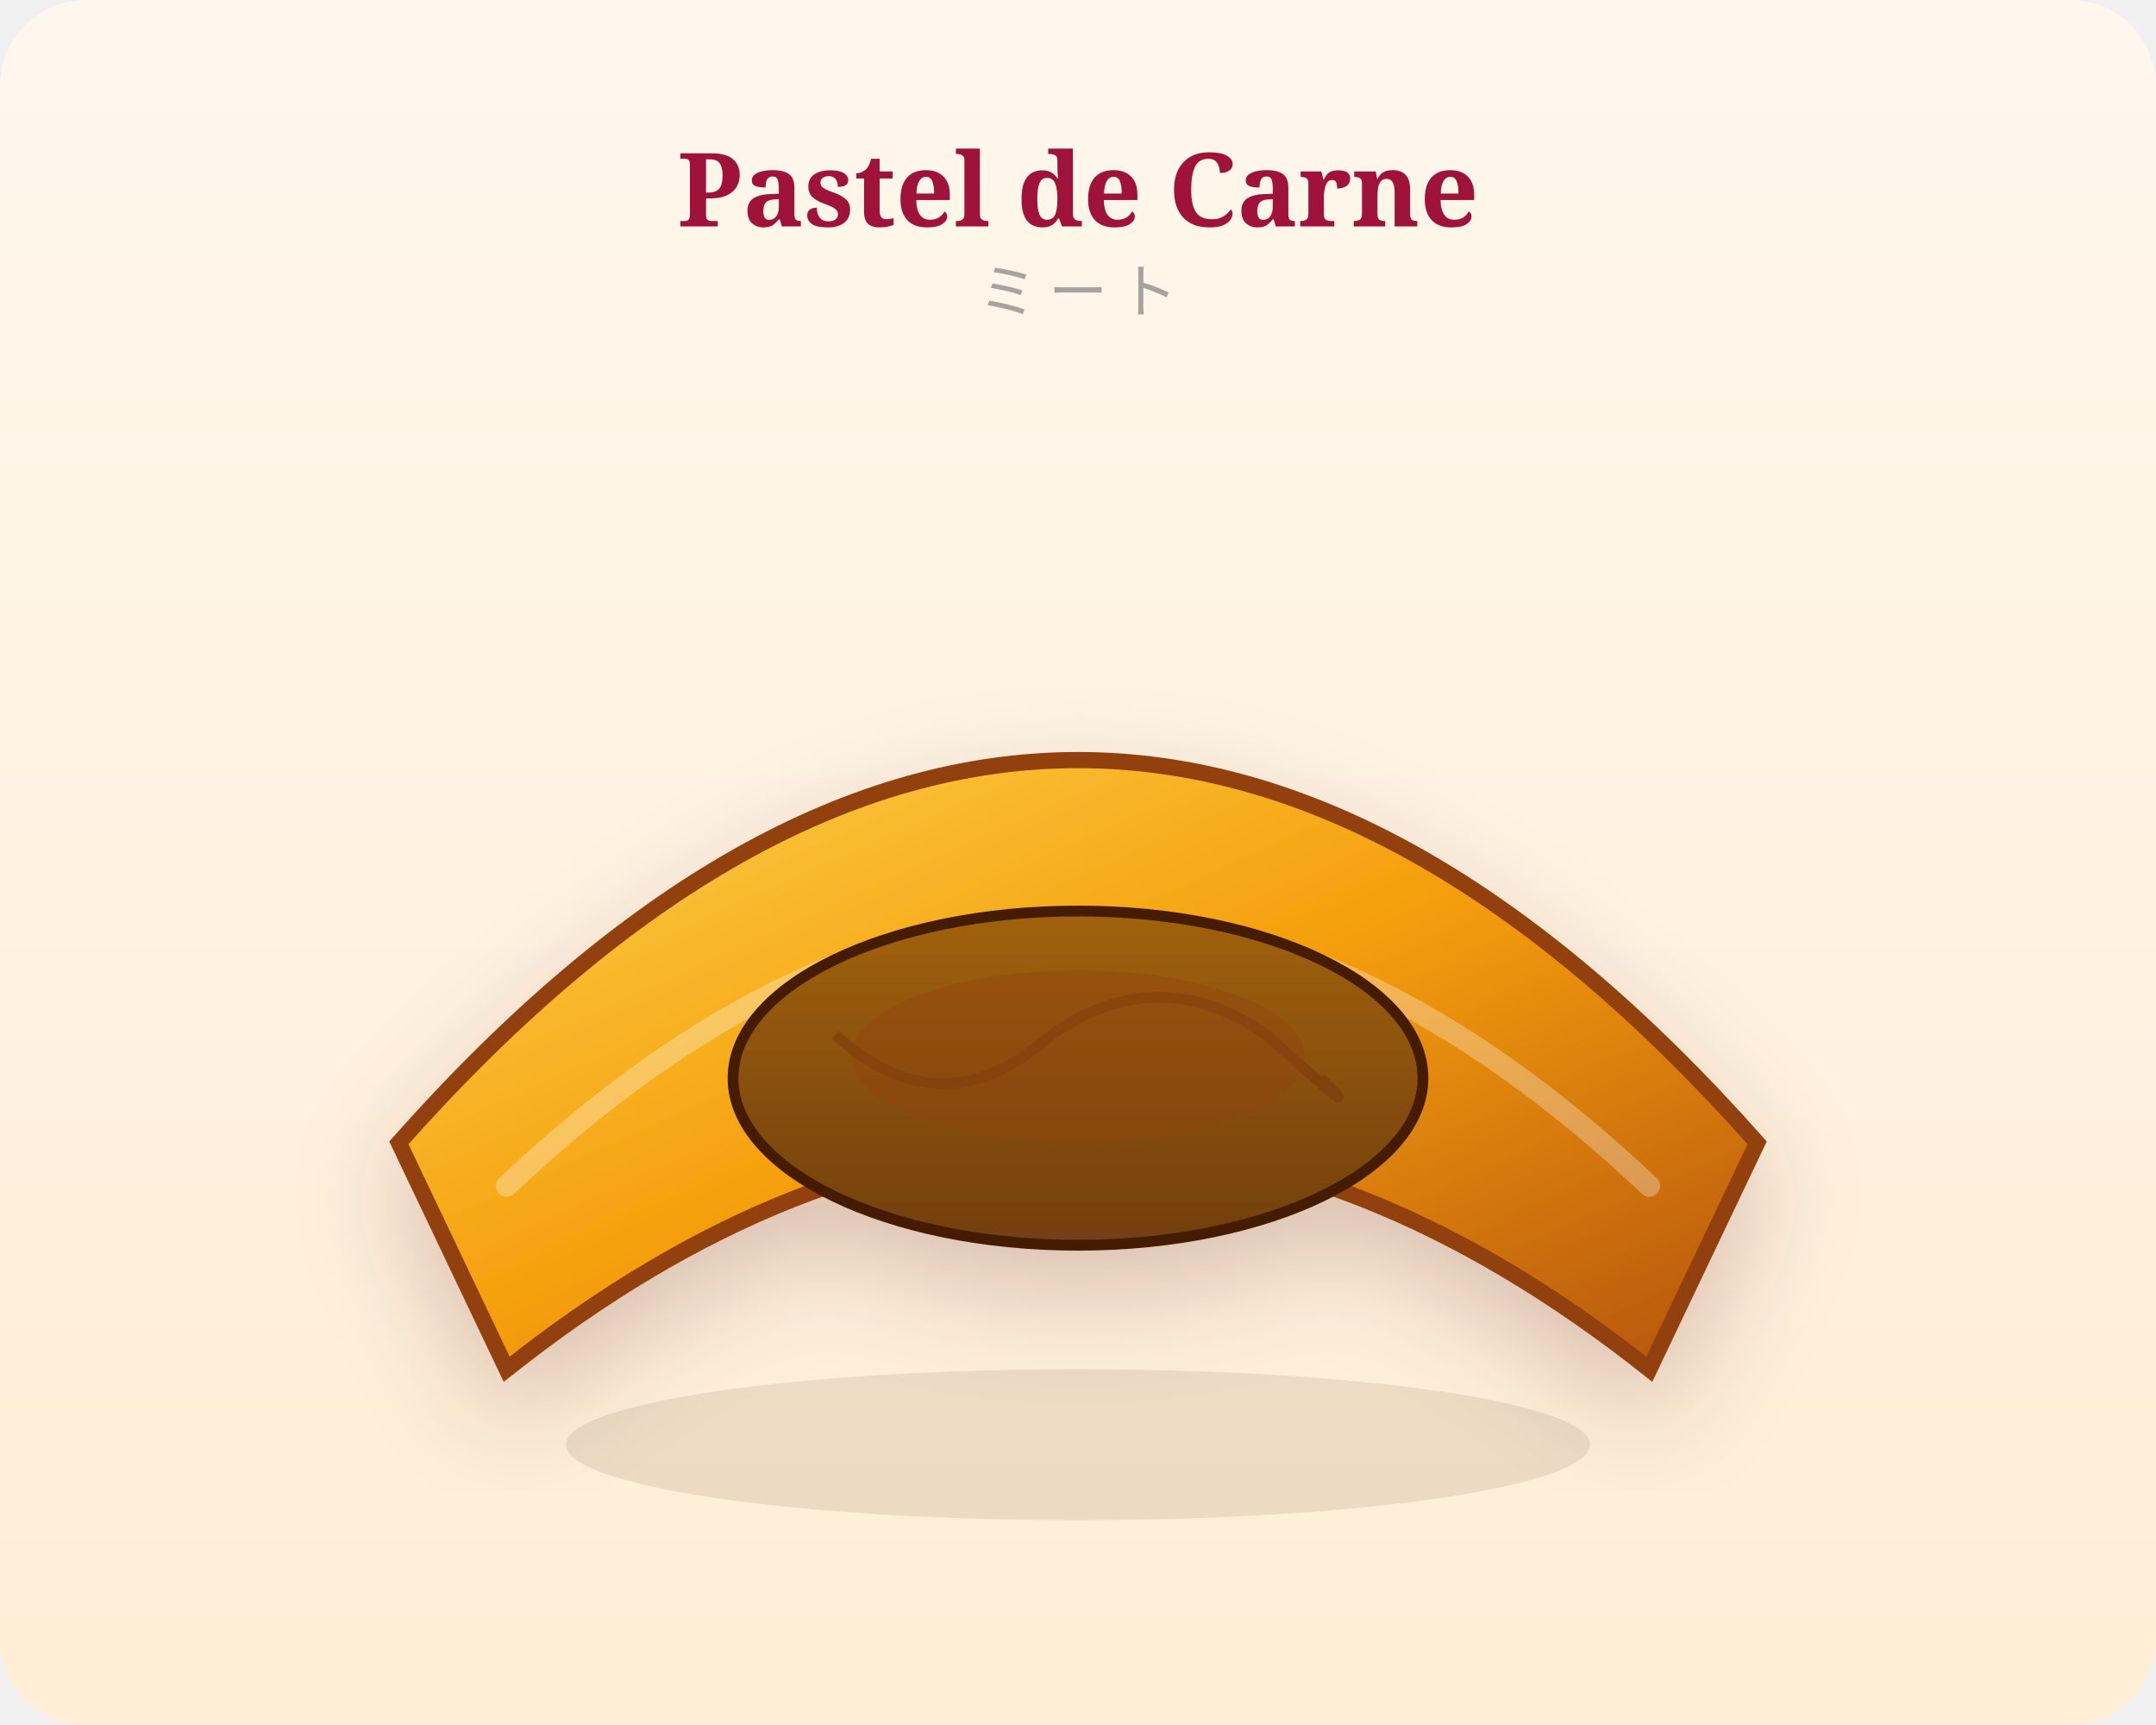
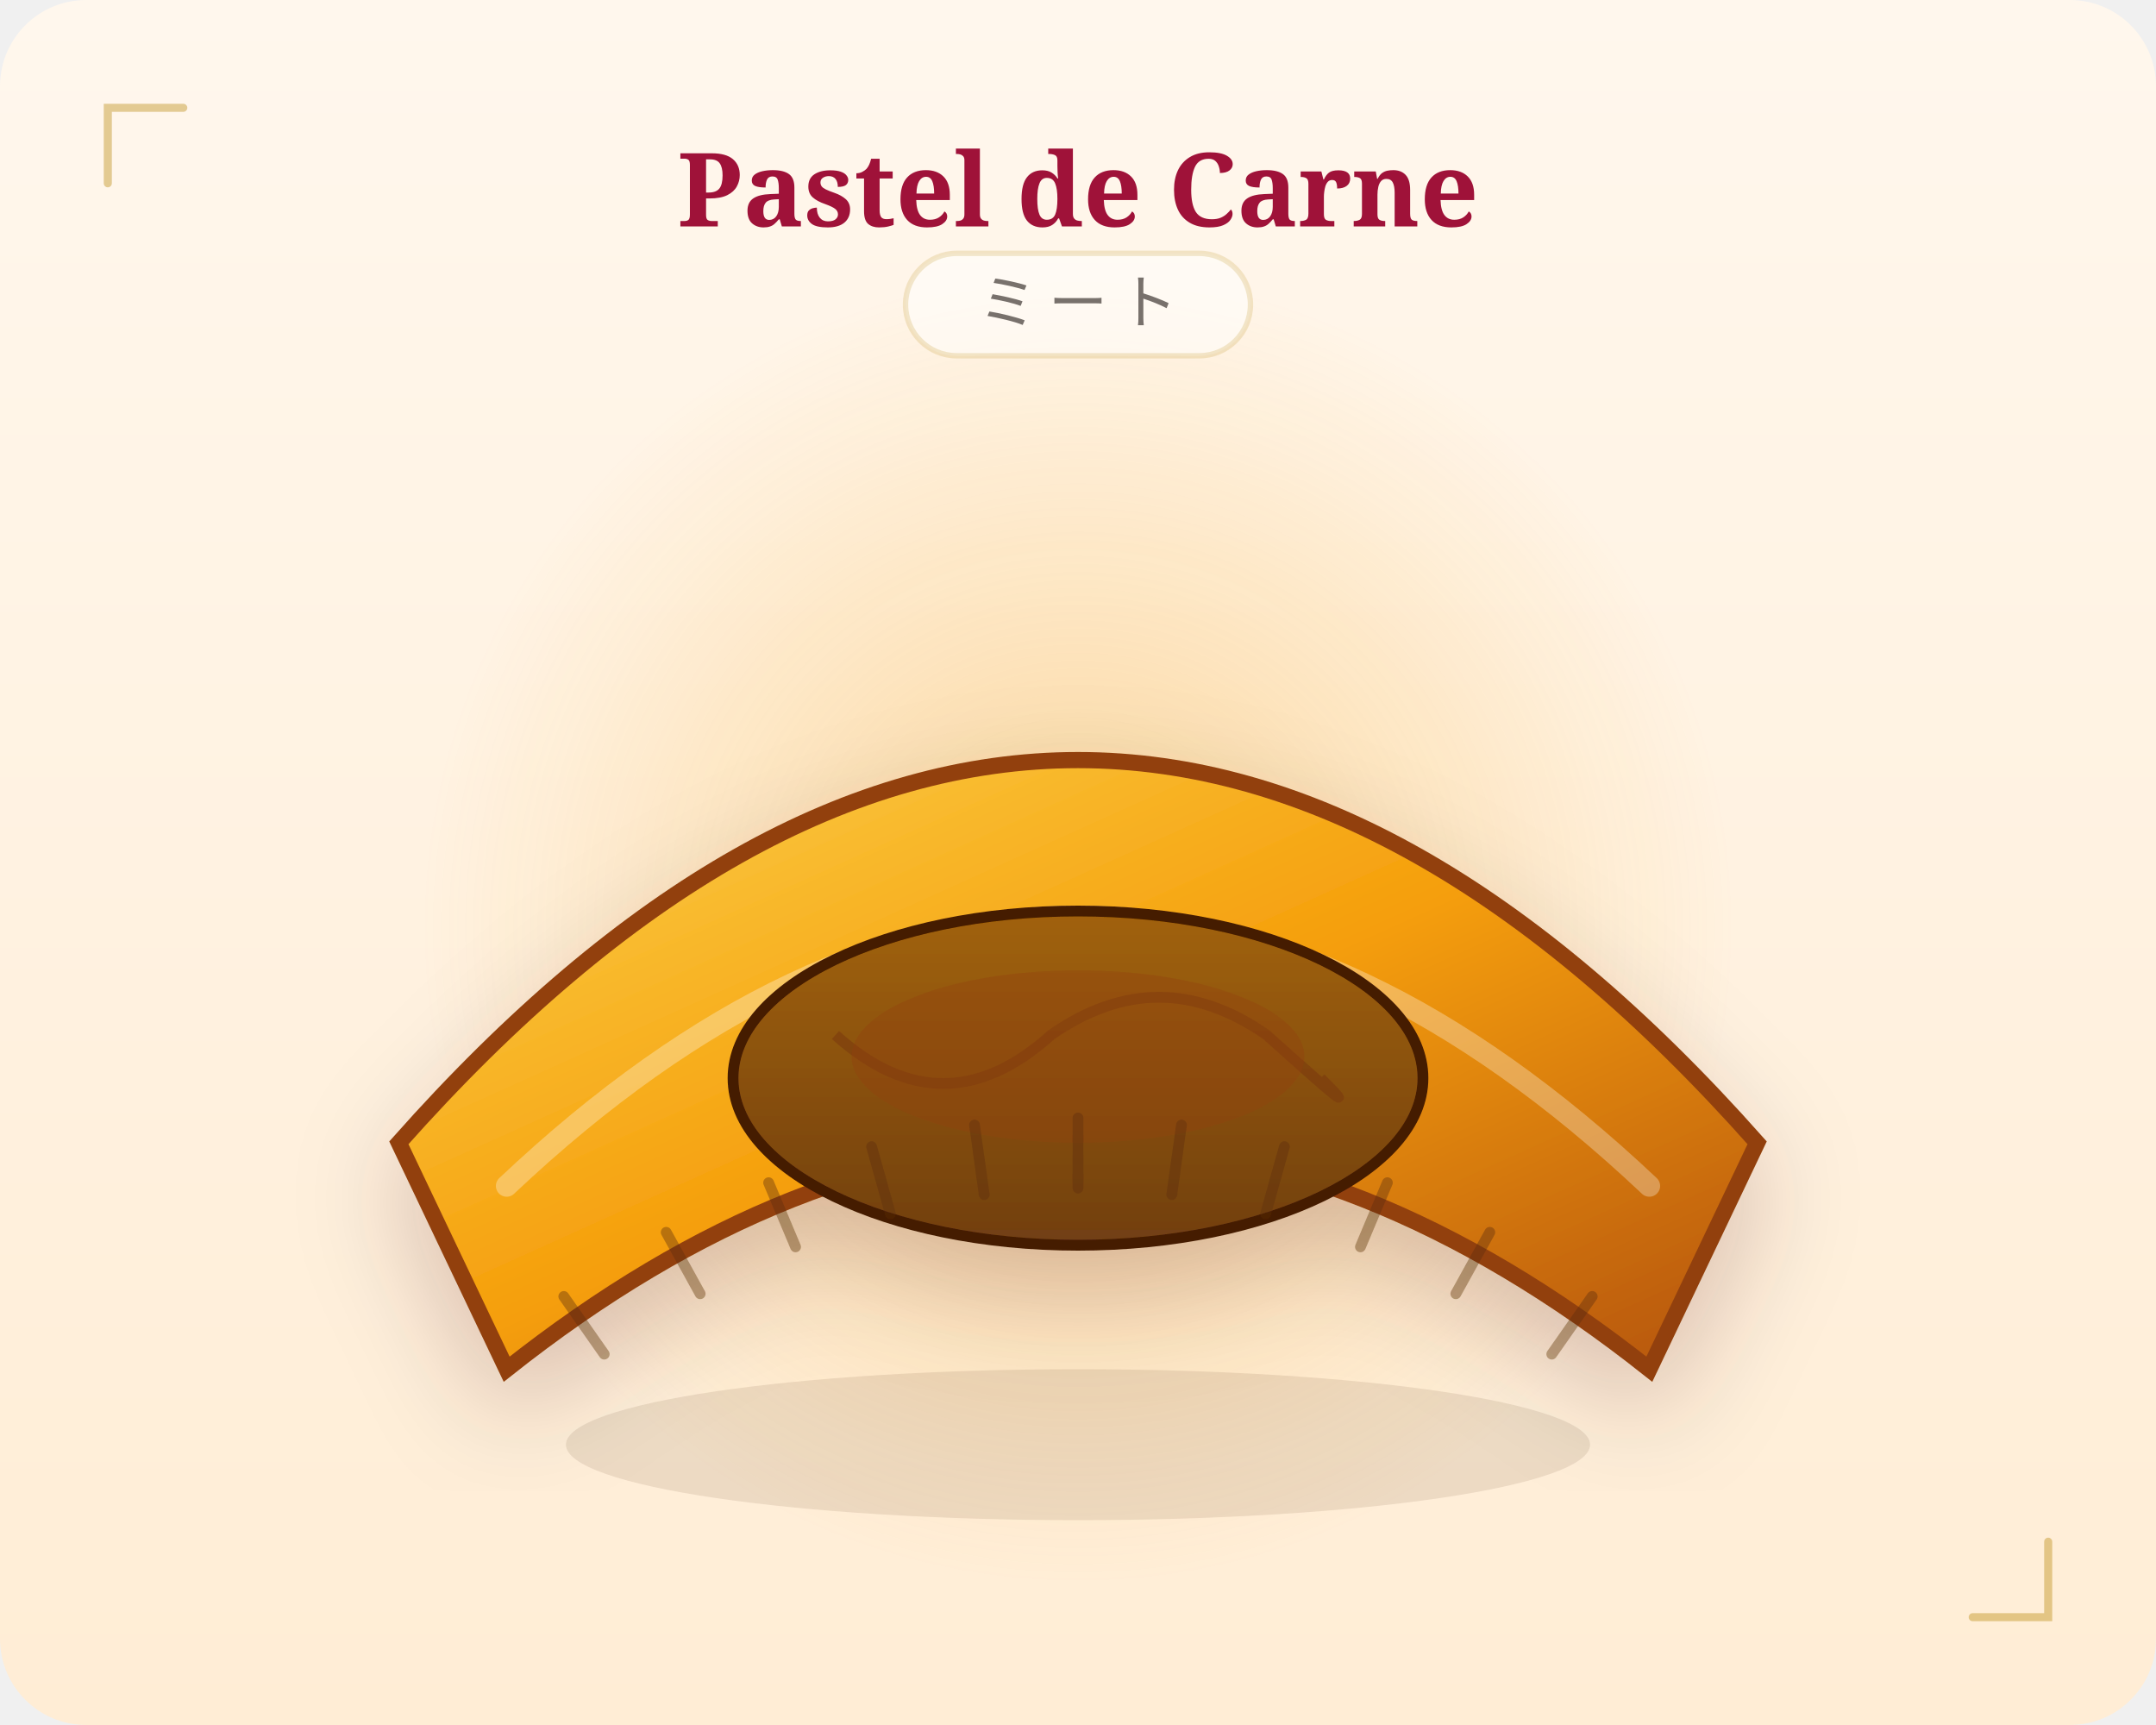
<svg xmlns="http://www.w3.org/2000/svg" viewBox="0 0 400 320">
  <defs>
    <linearGradient id="bg" x1="0" y1="0" x2="0" y2="1">
      <stop offset="0%" stop-color="#fff7ed" />
      <stop offset="100%" stop-color="#ffedd5" />
    </linearGradient>
    <linearGradient id="crust" x1="0" y1="0" x2="1" y2="1">
      <stop offset="0%" stop-color="#fcd34d" />
      <stop offset="50%" stop-color="#f59e0b" />
      <stop offset="100%" stop-color="#b45309" />
    </linearGradient>
    <linearGradient id="meat" x1="0" y1="0" x2="0" y2="1">
      <stop offset="0%" stop-color="#a16207" />
      <stop offset="100%" stop-color="#713f12" />
    </linearGradient>
+     <radialGradient id="spotlight" cx="50%" cy="50%" r="50%">
+       <stop offset="0%" stop-color="#f59e0b" stop-opacity=".32" />
+       <stop offset="100%" stop-color="#f59e0b" stop-opacity="0" />
+     </radialGradient>
    <filter id="shadow" x="-20%" y="-20%" width="140%" height="140%">
      <feDropShadow dx="0" dy="8" stdDeviation="10" flood-color="#451a03" flood-opacity=".2" />
    </filter>
  </defs>
  <rect width="400" height="320" fill="url(#bg)" rx="16" />
+   <g stroke="#b8860b" stroke-width="1.5" opacity=".4" fill="none" stroke-linecap="round">
+     <path d="M20 34 V20 H34" />
+     <path d="M380 286 V300 H366" />
+   </g>
+   <circle cx="200" cy="172" r="122" fill="url(#spotlight)" />
  <ellipse cx="200" cy="268" rx="95" ry="14" fill="#451a03" opacity=".1" />
  <g filter="url(#shadow)">
    <path d="M74 212 Q200 70 326 212 L306 254 Q200 170 94 254 Z" fill="url(#crust)" stroke="#92400e" stroke-width="3" />
    <path d="M94 220 Q200 120 306 220" fill="none" stroke="#fff" stroke-width="4" opacity=".3" stroke-linecap="round" />
    <ellipse cx="200" cy="200" rx="64" ry="31" fill="url(#meat)" stroke="#451a03" stroke-width="2" />
    <path d="M155 192 Q175 210 195 192 Q215 178 235 192 Q255 210 245 200" fill="none" stroke="#78350f" stroke-width="2" opacity=".5" />
    <ellipse cx="200" cy="196" rx="42" ry="16" fill="#92400e" opacity=".35" />
+     <g stroke="#5c2d0a" stroke-width="2" opacity=".4" stroke-linecap="round">
+       <line x1="104.6" y1="240.5" x2="112.1" y2="251.2" />
+       <line x1="123.6" y1="228.6" x2="129.9" y2="240" />
+       <line x1="142.6" y1="219.4" x2="147.6" y2="231.3" />
+       <line x1="161.7" y1="212.7" x2="165.2" y2="225.2" />
+       <line x1="180.8" y1="208.7" x2="182.6" y2="221.6" />
+       <line x1="200" y1="207.4" x2="200" y2="220.4" />
+       <line x1="219.2" y1="208.7" x2="217.4" y2="221.6" />
+       <line x1="238.3" y1="212.7" x2="234.8" y2="225.2" />
+       <line x1="257.4" y1="219.4" x2="252.4" y2="231.3" />
+       <line x1="276.4" y1="228.6" x2="270.1" y2="240" />
+       <line x1="295.4" y1="240.5" x2="287.9" y2="251.2" />
+     </g>
  </g>
  <text x="200" y="42" text-anchor="middle" font-family="Georgia,serif" font-size="19" font-weight="700" fill="#9f1239">Pastel de Carne</text>
-   <text x="200" y="58" text-anchor="middle" font-family="Arial,sans-serif" font-size="11" fill="#a8a29e" letter-spacing="2">ミート</text>
+   <rect x="168" y="47" width="64" height="19" rx="9.5" fill="#fff" opacity=".5" stroke="#b8860b" stroke-width="1" stroke-opacity=".35" />
+   <text x="200" y="60" text-anchor="middle" font-family="Arial,sans-serif" font-size="11" fill="#78716c" letter-spacing="2">ミート</text>
</svg>
